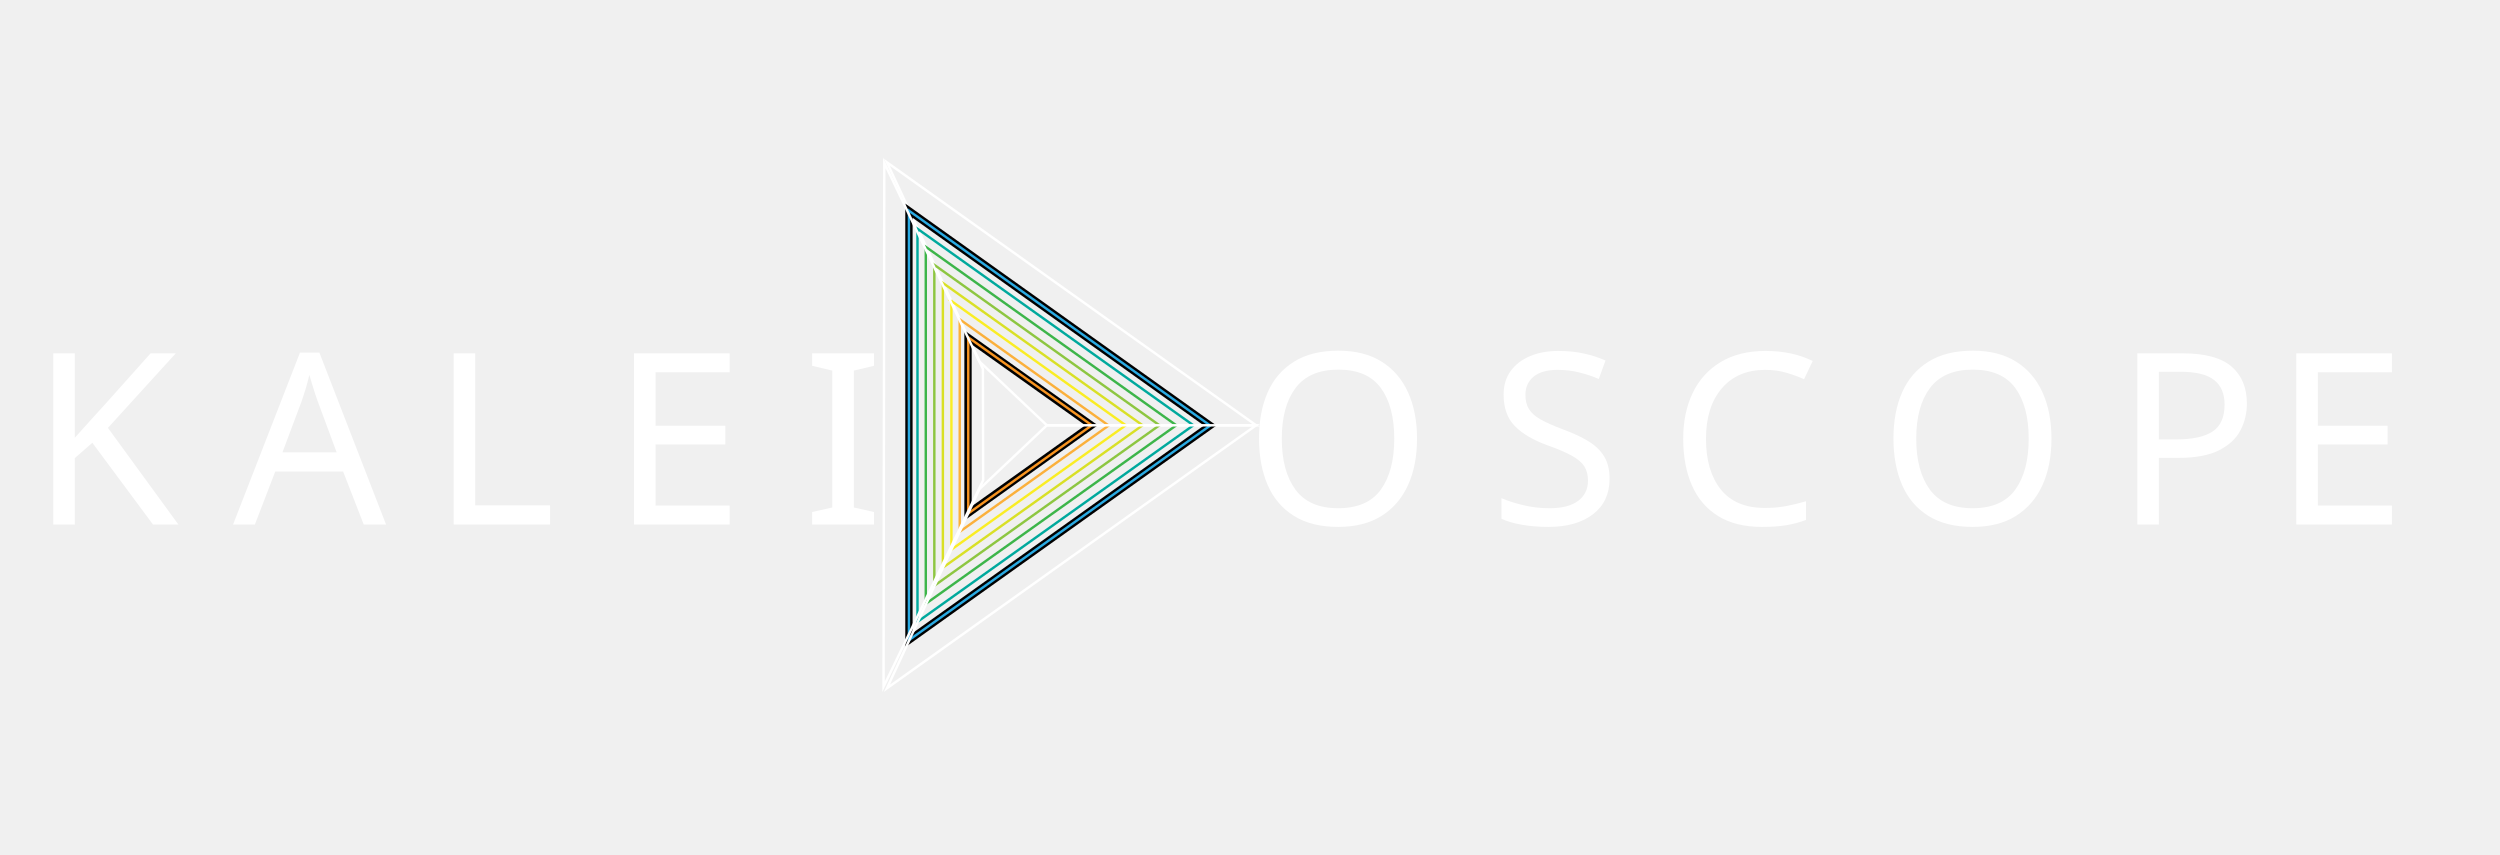
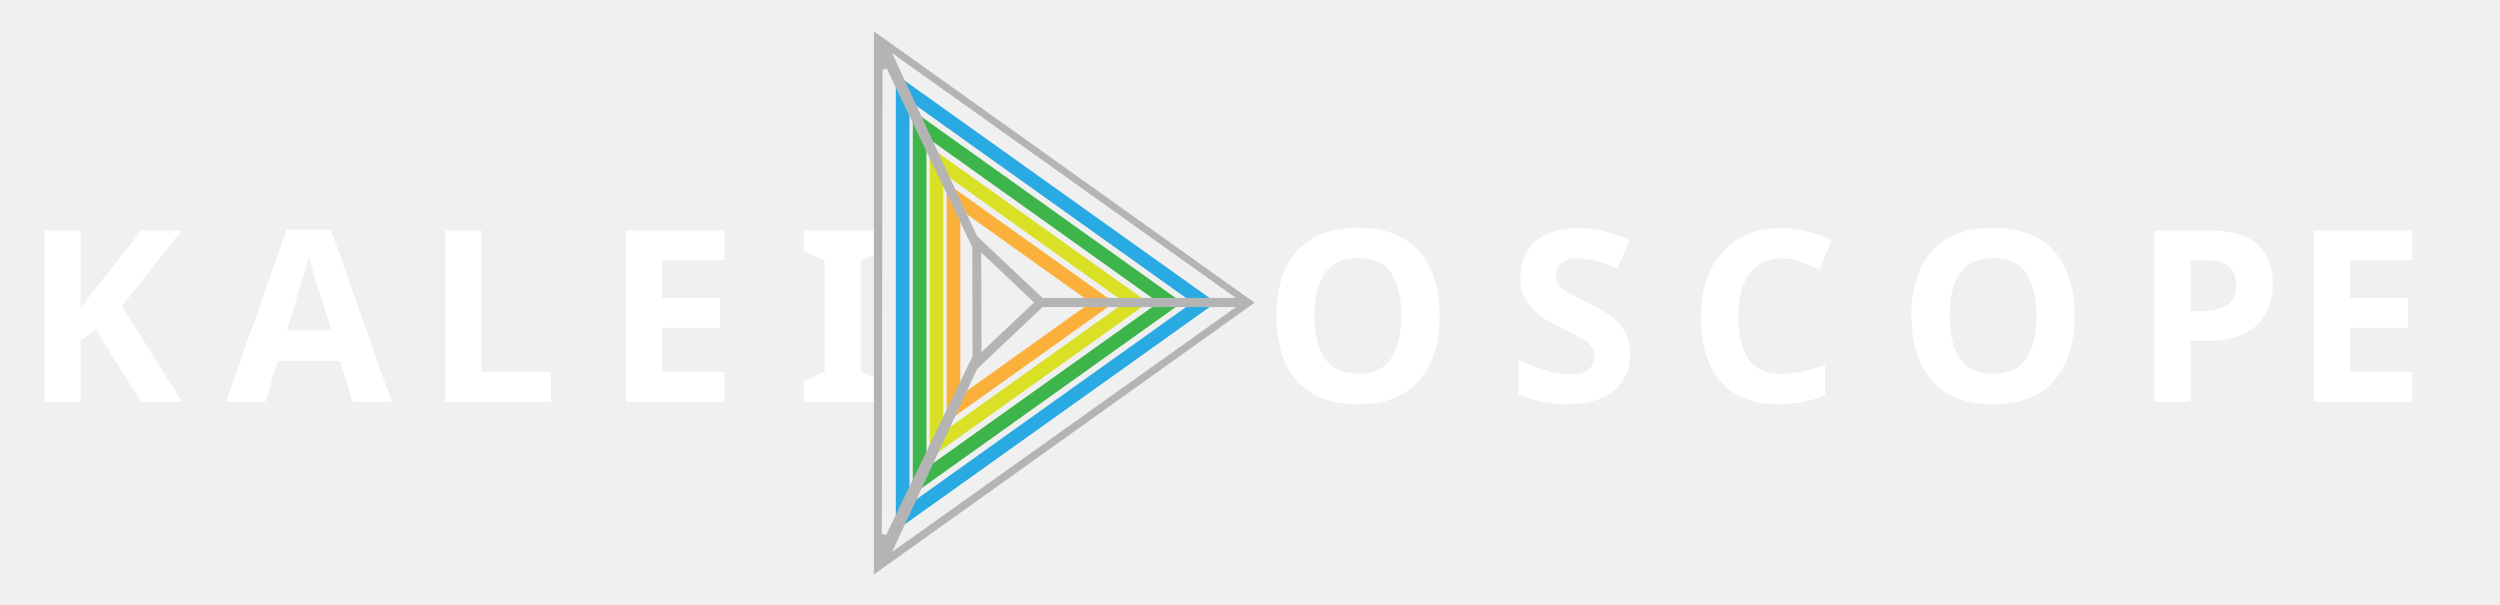
- <svg xmlns="http://www.w3.org/2000/svg" version="1.1" id="Layer_1" x="0px" y="0px" viewBox="0 0 1024 350" style="enable-background:new 0 0 1024 350;" xml:space="preserve">
-   <style type="text/css">
- 	.st0{fill:#FFFFFF;}
- 	.st1{font-family:'Comfortaa-Bold';}
- 	.st2{font-size:98.207px;}
- 	.st3{letter-spacing:17;}
- 	.st4{letter-spacing:11;}
- 	.st5{letter-spacing:10;}
- 	.st6{letter-spacing:9;}
- 	.st7{letter-spacing:19;}
- 	.st8{letter-spacing:5;}
- 	.st9{letter-spacing:3;}
- 	.st10{fill:none;stroke:#FFFFFF;stroke-miterlimit:10;}
- 	.st11{fill:none;stroke:#010101;stroke-width:3;stroke-miterlimit:10;}
- 	.st12{fill:none;stroke:#2AAAE2;stroke-miterlimit:10;}
- 	.st13{fill:none;stroke:#00A99D;stroke-miterlimit:10;}
- 	.st14{fill:none;stroke:#3DB54A;stroke-miterlimit:10;}
- 	.st15{fill:none;stroke:#8DC641;stroke-miterlimit:10;}
- 	.st16{fill:none;stroke:#D9E026;stroke-miterlimit:10;}
- 	.st17{fill:none;stroke:#FAED24;stroke-miterlimit:10;}
- 	.st18{fill:none;stroke:#FBB03B;stroke-miterlimit:10;}
- 	.st19{fill:none;stroke:#F79421;stroke-miterlimit:10;}
- </style>
-   <text transform="matrix(1 0 0 1 12.2881 214.8392)" class="st0 st1 st2 st3">K</text>
-   <text transform="matrix(1 0 0 1 95.4648 214.8392)" class="st0 st1 st2 st4">A</text>
-   <text transform="matrix(1 0 0 1 176.2949 214.8392)" class="st0 st1 st2 st5">L</text>
-   <text transform="matrix(1 0 0 1 250.1602 214.8392)" class="st0 st1 st2 st6">E</text>
-   <text transform="matrix(1 0 0 1 328.7188 214.8392)" class="st0 st1 st2 st7">I</text>
-   <text transform="matrix(1 0 0 1 509.71 214.8392)" class="st0 st1 st2 st6">O</text>
-   <text transform="matrix(1 0 0 1 609.9854 214.8392)" class="st0 st1 st2 st8">S</text>
-   <text transform="matrix(1 0 0 1 683.459 214.8392)" class="st0 st1 st2 st6">C</text>
-   <text transform="matrix(1 0 0 1 769.5771 214.8392)" class="st0 st1 st2 st8">O</text>
-   <text transform="matrix(1 0 0 1 865.9219 214.8392)" class="st0 st1 st2 st9">P</text>
-   <text transform="matrix(1 0 0 1 931.0332 214.8392)" class="st0 st1 st2 st6">E</text>
-   <g>
-     <path class="st10" d="M401.2,148.1l-37.9-81.6l151.2,107.7h-85.7L401.2,148.1z" />
-     <path class="st11" d="M372.3,86.3v175.9l123.4-87.9L372.3,86.3z M396.5,138.2l50.6,36l-50.6,36.1V138.2z" />
-     <path class="st12" d="M372.3,86.3v175.9l123.4-87.9L372.3,86.3z" />
-     <path class="st13" d="M375.8,93.7l113,80.5l-113,80.5L375.8,93.7z" />
-     <path class="st14" d="M379.2,101.1l102.6,73.1l-102.6,73.1L379.2,101.1z" />
-     <path class="st15" d="M382.7,108.5l92.2,65.7l-92.2,65.7L382.7,108.5z" />
-     <path class="st16" d="M386.2,115.9l81.8,58.3l-81.8,58.3V115.9z" />
-     <path class="st17" d="M389.7,123.3l71.4,50.9l-71.4,50.9V123.3z" />
-     <path class="st18" d="M393.1,130.8l61,43.5l-61,43.5V130.8z" />
-     <path class="st19" d="M396.6,138.2l50.6,36l-50.6,36.1V138.2z" />
-     <path class="st10" d="M401.2,200.3l-37.9,81.6l151.2-107.7h-85.7L401.2,200.3z" />
-     <path class="st10" d="M402.6,151.1l-40.4-84.4l-0.3,214.6l40.8-84.6L402.6,151.1z" />
+ <svg xmlns="http://www.w3.org/2000/svg" viewBox="0 0 549.28 132.89">
+   <text fill="#fff" font-family="Comfortaa-Bold, Comfortaa" font-size="52.73" font-weight="700" letter-spacing=".18em" transform="translate(5.01 88.29)">K<tspan letter-spacing=".12em" x="44.66" y="0">A</tspan>
+     <tspan letter-spacing=".11em" x="88.06" y="0">L</tspan>
+     <tspan letter-spacing=".1em" x="127.72" y="0">E</tspan>
+     <tspan letter-spacing=".2em" x="169.9" y="0">I</tspan>
+     <tspan letter-spacing=".1em" x="196.48" xml:space="preserve" y="0" />
+     <tspan letter-spacing=".36em" x="237.92" y="0" />
+     <tspan letter-spacing=".1em" x="272.36" y="0">O</tspan>
+     <tspan letter-spacing=".06em" x="326.2" y="0">S</tspan>
+     <tspan letter-spacing=".1em" x="365.64" y="0">C</tspan>
+     <tspan letter-spacing=".06em" x="411.89" y="0">O</tspan>
+     <tspan letter-spacing=".04em" x="463.62" y="0">P</tspan>
+     <tspan letter-spacing=".1em" x="498.58" y="0">E</tspan>
+   </text>
+   <g fill="none" stroke-miterlimit="10" stroke-width="3">
+     <path d="m198.33 19.25v94.44l66.24-47.22z" stroke="#2aaae2" />
+     <path d="m202.05 27.21 55.08 39.26-55.08 39.26z" stroke="#3db54a" />
+     <path d="m205.77 35.17 43.91 31.3-43.91 31.3z" stroke="#d9e026" />
+     <path d="m209.49 43.14 32.74 23.33-32.74 23.34z" stroke="#fbb03b" />
  </g>
+   <path d="m192 6.89 83.64 59.62-83.64 59.7zm22.7 74.16-18.7 40.21 75.58-53.8h-42.52zm-20.8-65.74-.16 102 .95.22 19-39.28-.08-24-18.76-39.15zm21.75 62.05 11.55-10.9-11.62-11zm-1-25.49 14.41 13.59h42.47l-75.53-53.8z" fill="#b4b4b4" />
</svg>
